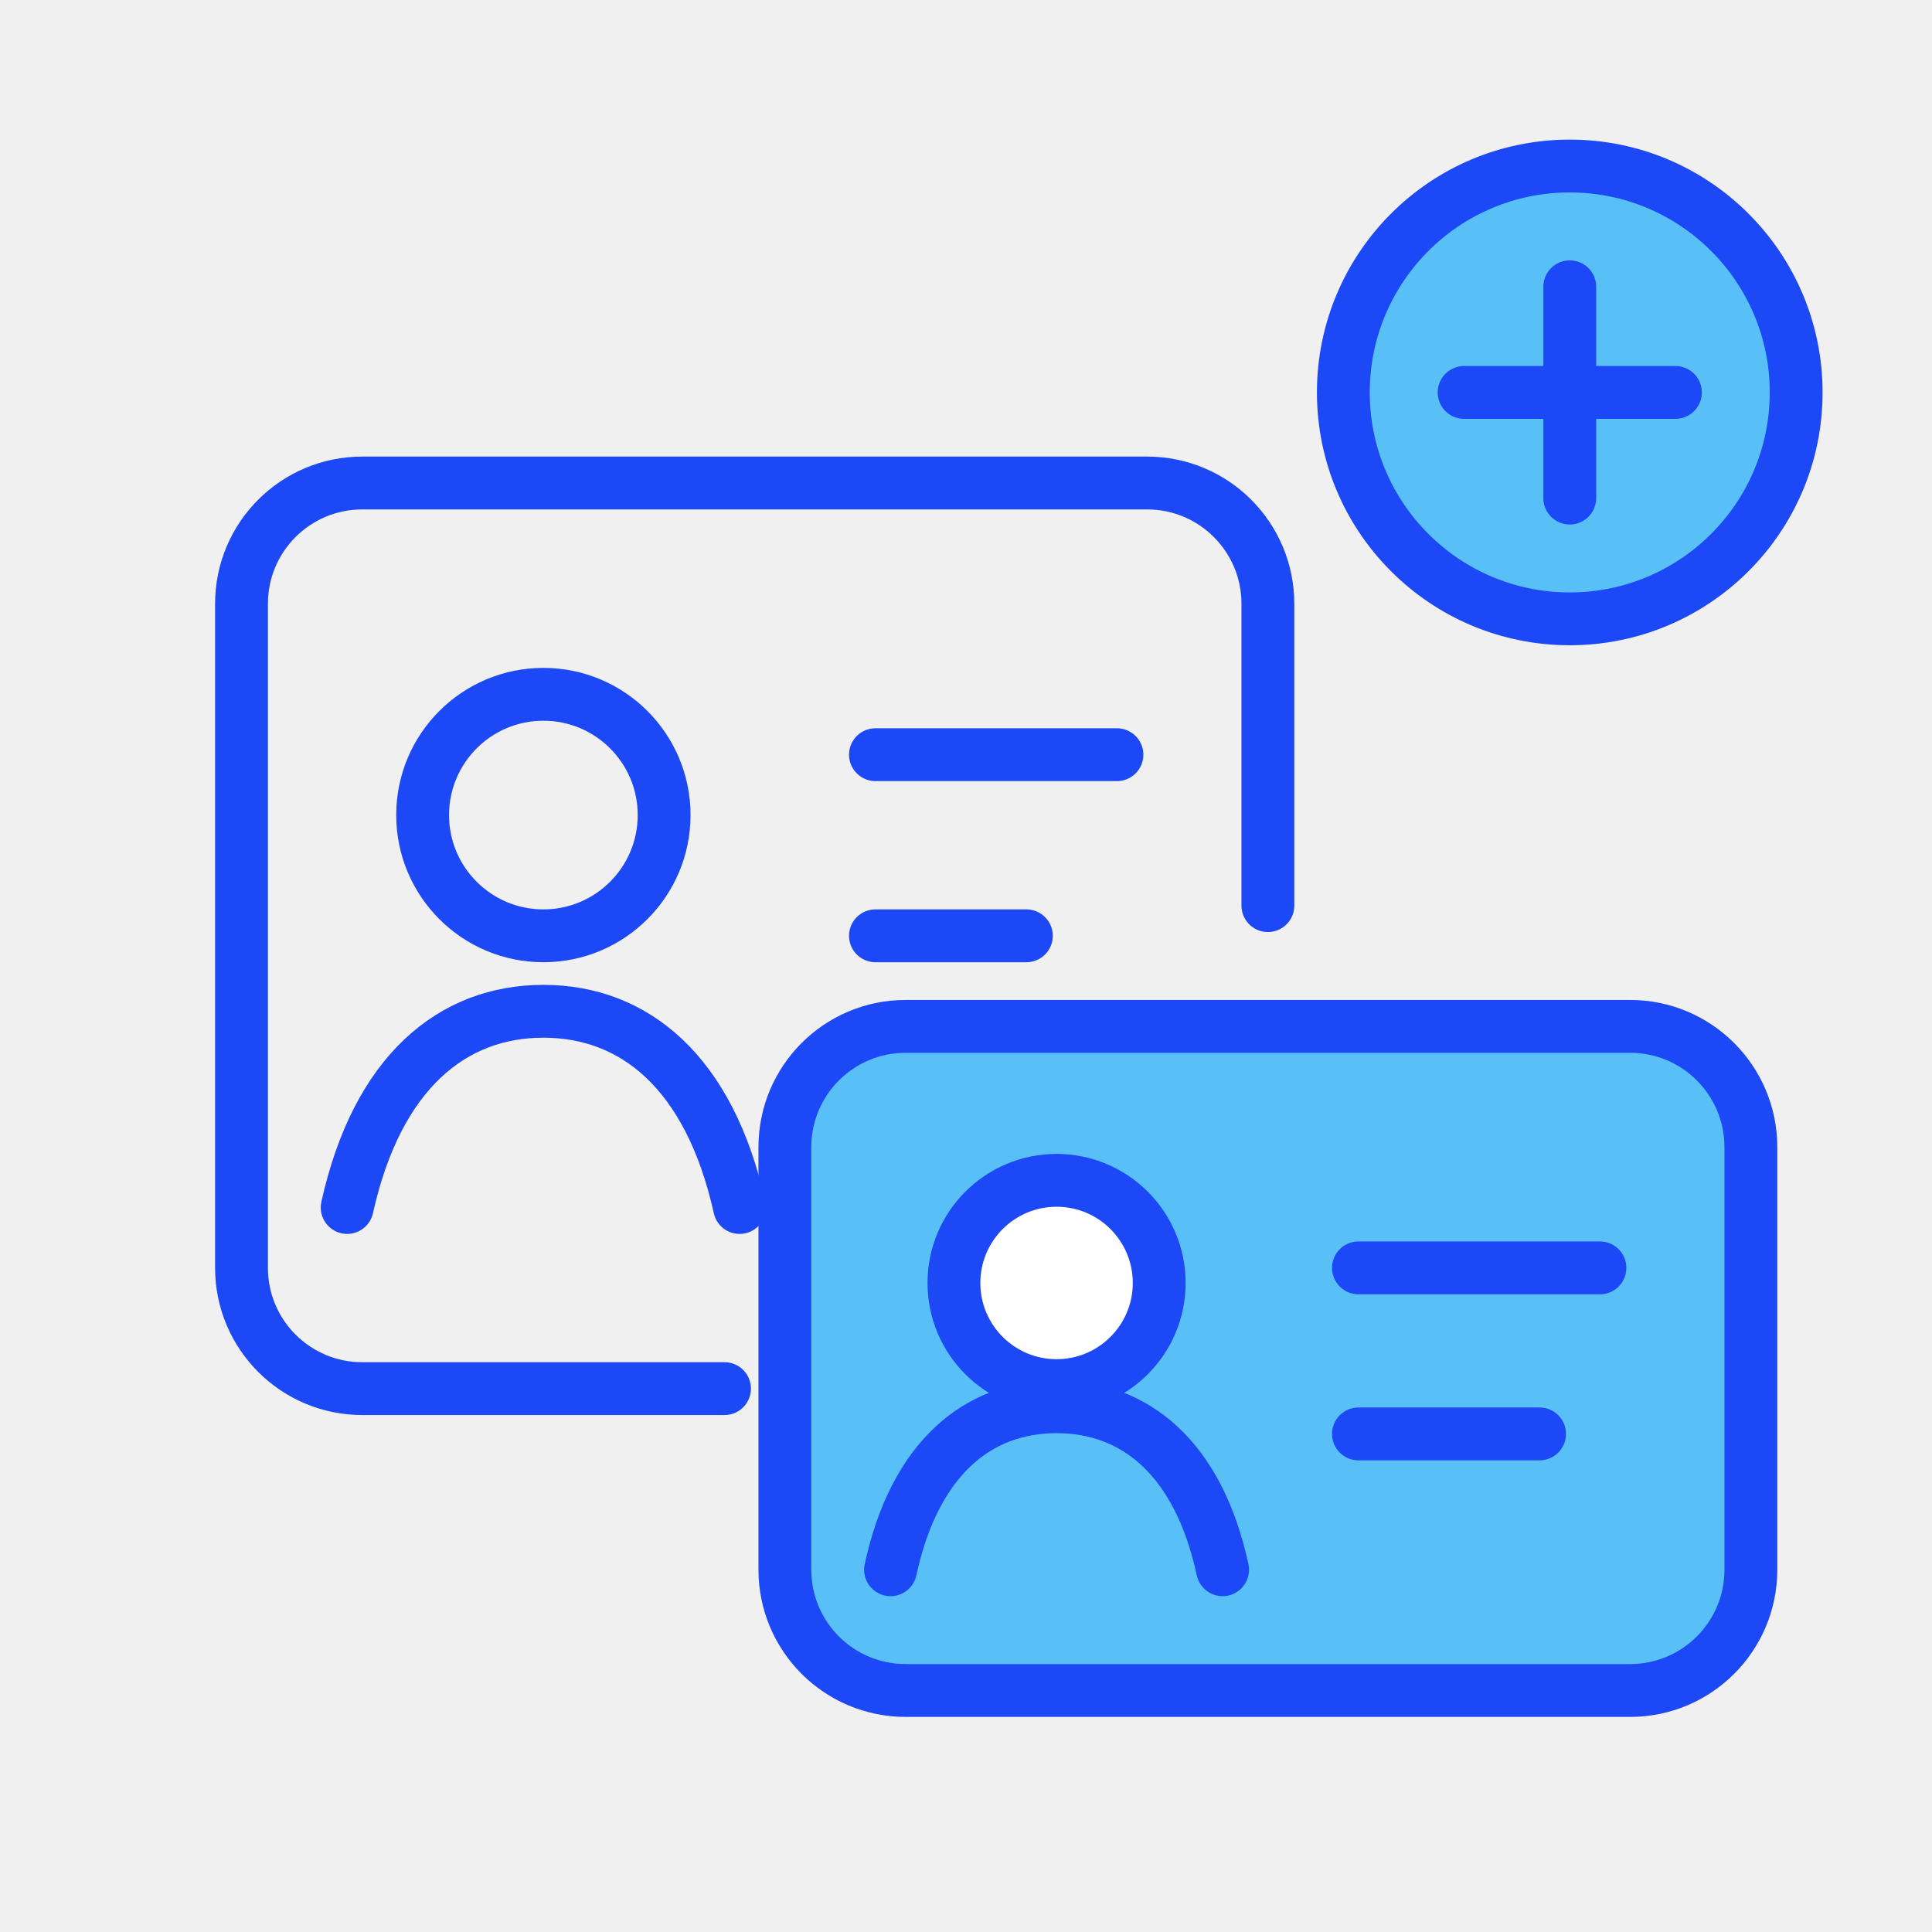
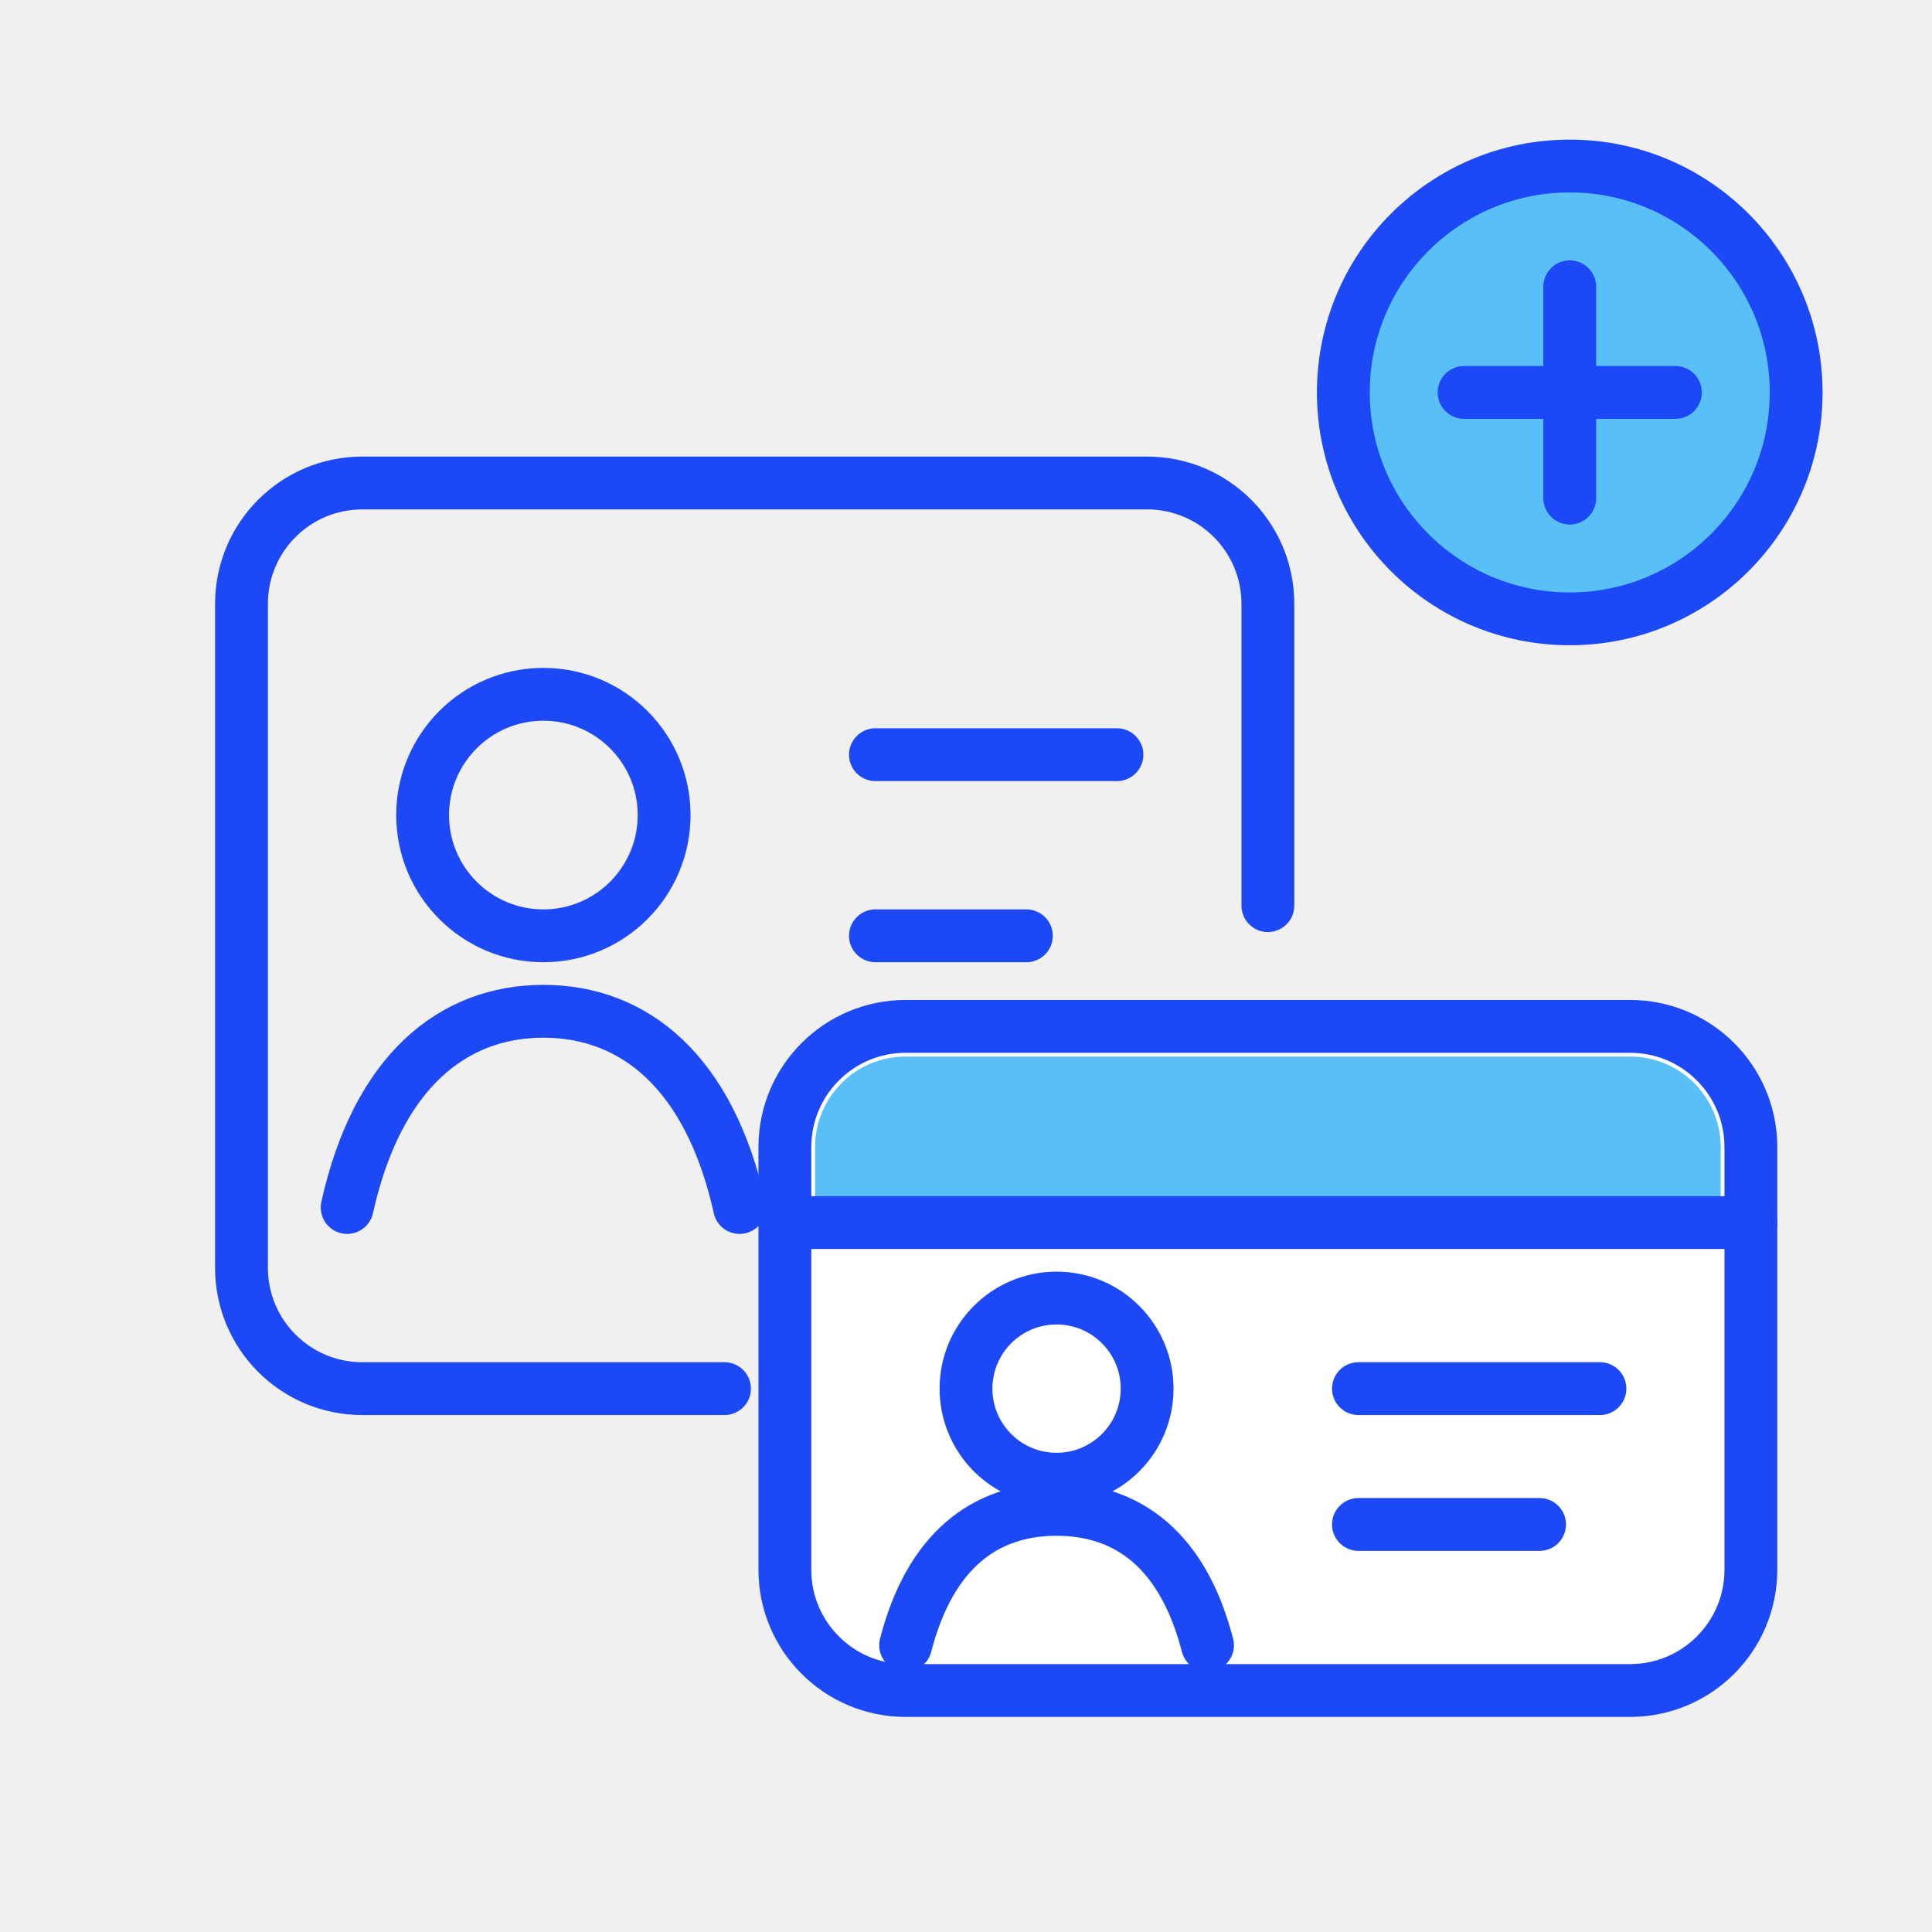
<svg xmlns="http://www.w3.org/2000/svg" width="64" height="64" viewBox="0 0 64 64" fill="none" stroke-linecap="round" stroke-linejoin="round">
  <g id="trazo">
    <path d="M8 20 a4 4 0 0 1 4-4 H38 a4 4 0 0 1 4 4 V30 M24 46 H12 a4 4 0 0 1 -4-4 V20" stroke="#1C48F5" stroke-width="1.75" fill="none" />
    <circle cx="18" cy="27" r="4" fill="none" stroke="#1C48F5" stroke-width="1.75" />
    <path d="M11.5 40 C12.5 35.5 15 33.5 18 33.5 C21 33.5 23.5 35.5 24.5 40 M29 25 H37 M29 31 H34" stroke="#1C48F5" stroke-width="1.75" fill="none" />
  </g>
  <g id="acento">
-     <rect x="26" y="34" width="32" height="22" rx="4" fill="#58C0F7" stroke="#1C48F5" stroke-width="1.75" />
-     <circle cx="35" cy="42.5" r="3.4" fill="#FFFFFF" stroke="#1C48F5" stroke-width="1.75" />
-     <path d="M29.5 52 C30.3 48.3 32.4 46.6 35 46.6 C37.6 46.6 39.7 48.3 40.5 52 M45 42 H53 M45 47.5 H51" stroke="#1C48F5" stroke-width="1.75" fill="none" />
+     <path d="M26 38 a4 4 0 0 1 4-4 H54 a4 4 0 0 1 4 4 V52 a4 4 0 0 1 -4 4 H30 a4 4 0 0 1 -4-4 Z" fill="#FFFFFF" stroke="#1C48F5" stroke-width="1.75" />
+     <path d="M27 38 a3 3 0 0 1 3-3 H54 a3 3 0 0 1 3 3 V40 H27 Z" fill="#58C0F7" />
+     <path d="M26 40.5 H58" stroke="#1C48F5" stroke-width="1.75" fill="none" />
+     <circle cx="35" cy="46" r="3" fill="none" stroke="#1C48F5" stroke-width="1.75" />
+     <path d="M30 54.5 C30.8 51.4 32.6 50 35 50 C37.4 50 39.2 51.4 40 54.5 M45 46 H53 M45 50.5 H51" stroke="#1C48F5" stroke-width="1.75" fill="none" />
    <circle cx="52" cy="13" r="7.5" fill="#58C0F7" stroke="#1C48F5" stroke-width="1.75" />
    <path d="M52 9.5 V16.5 M48.5 13 H55.5" stroke="#1C48F5" stroke-width="1.75" fill="none" />
  </g>
</svg>
